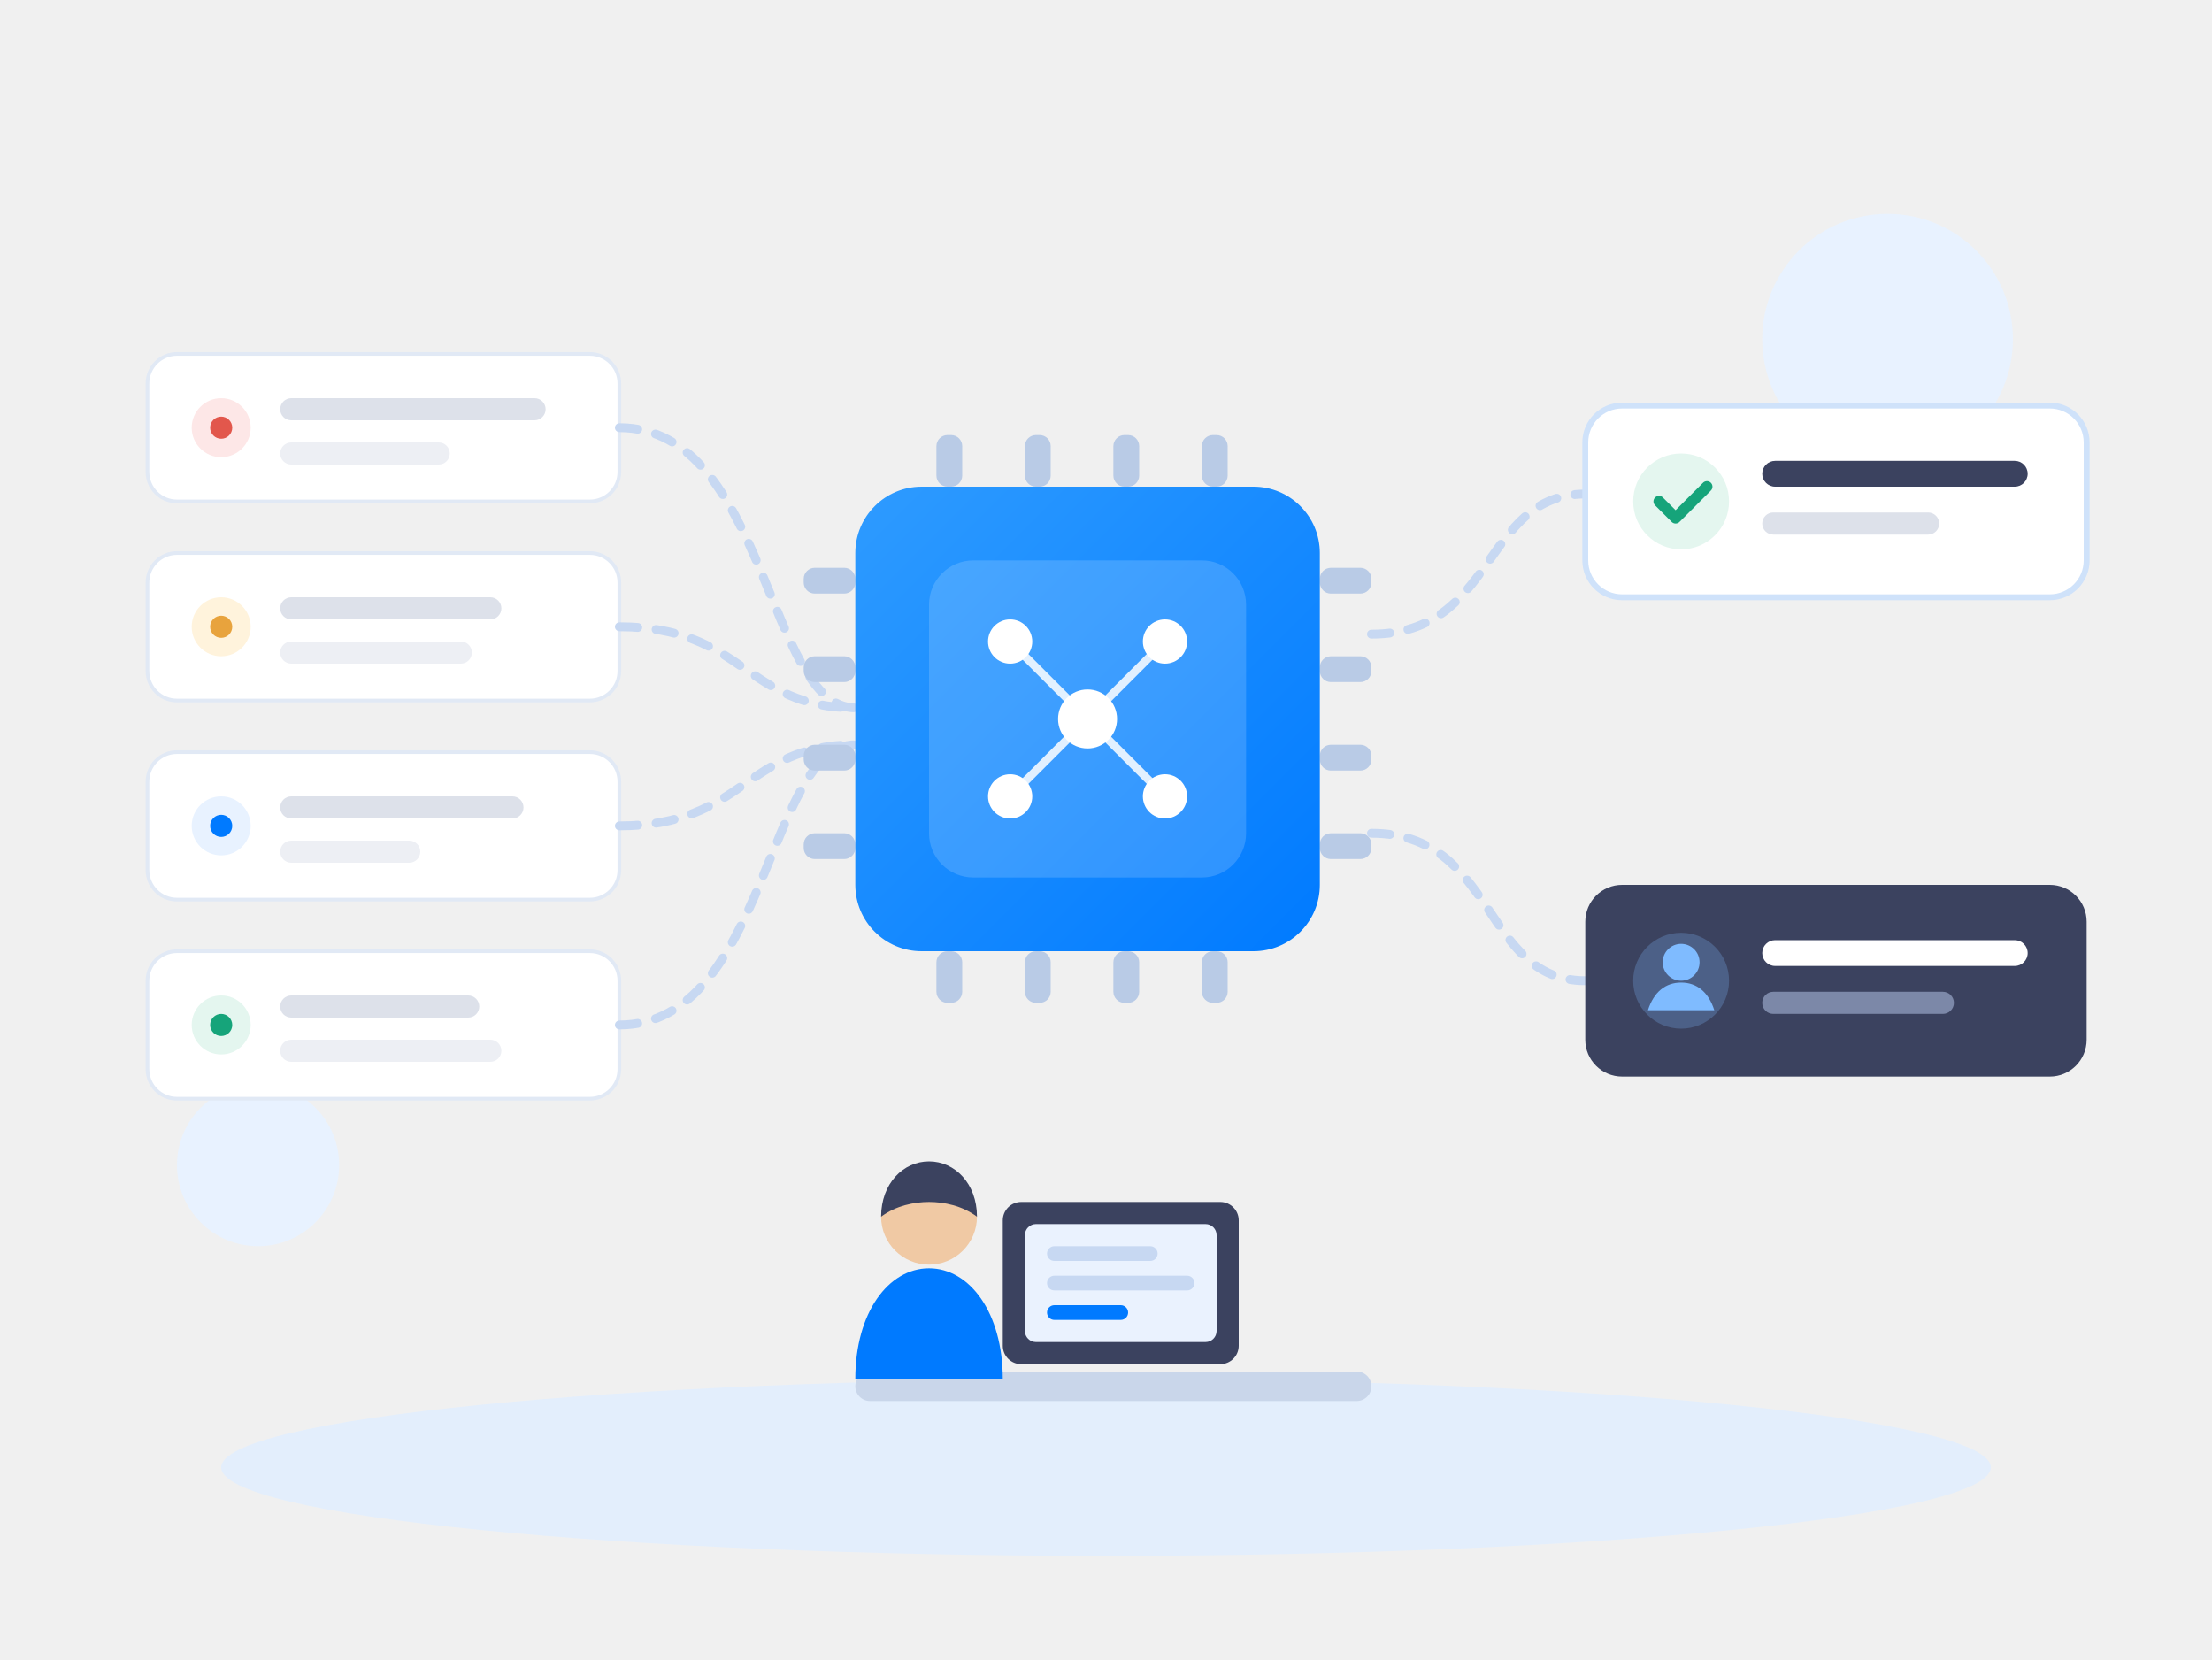
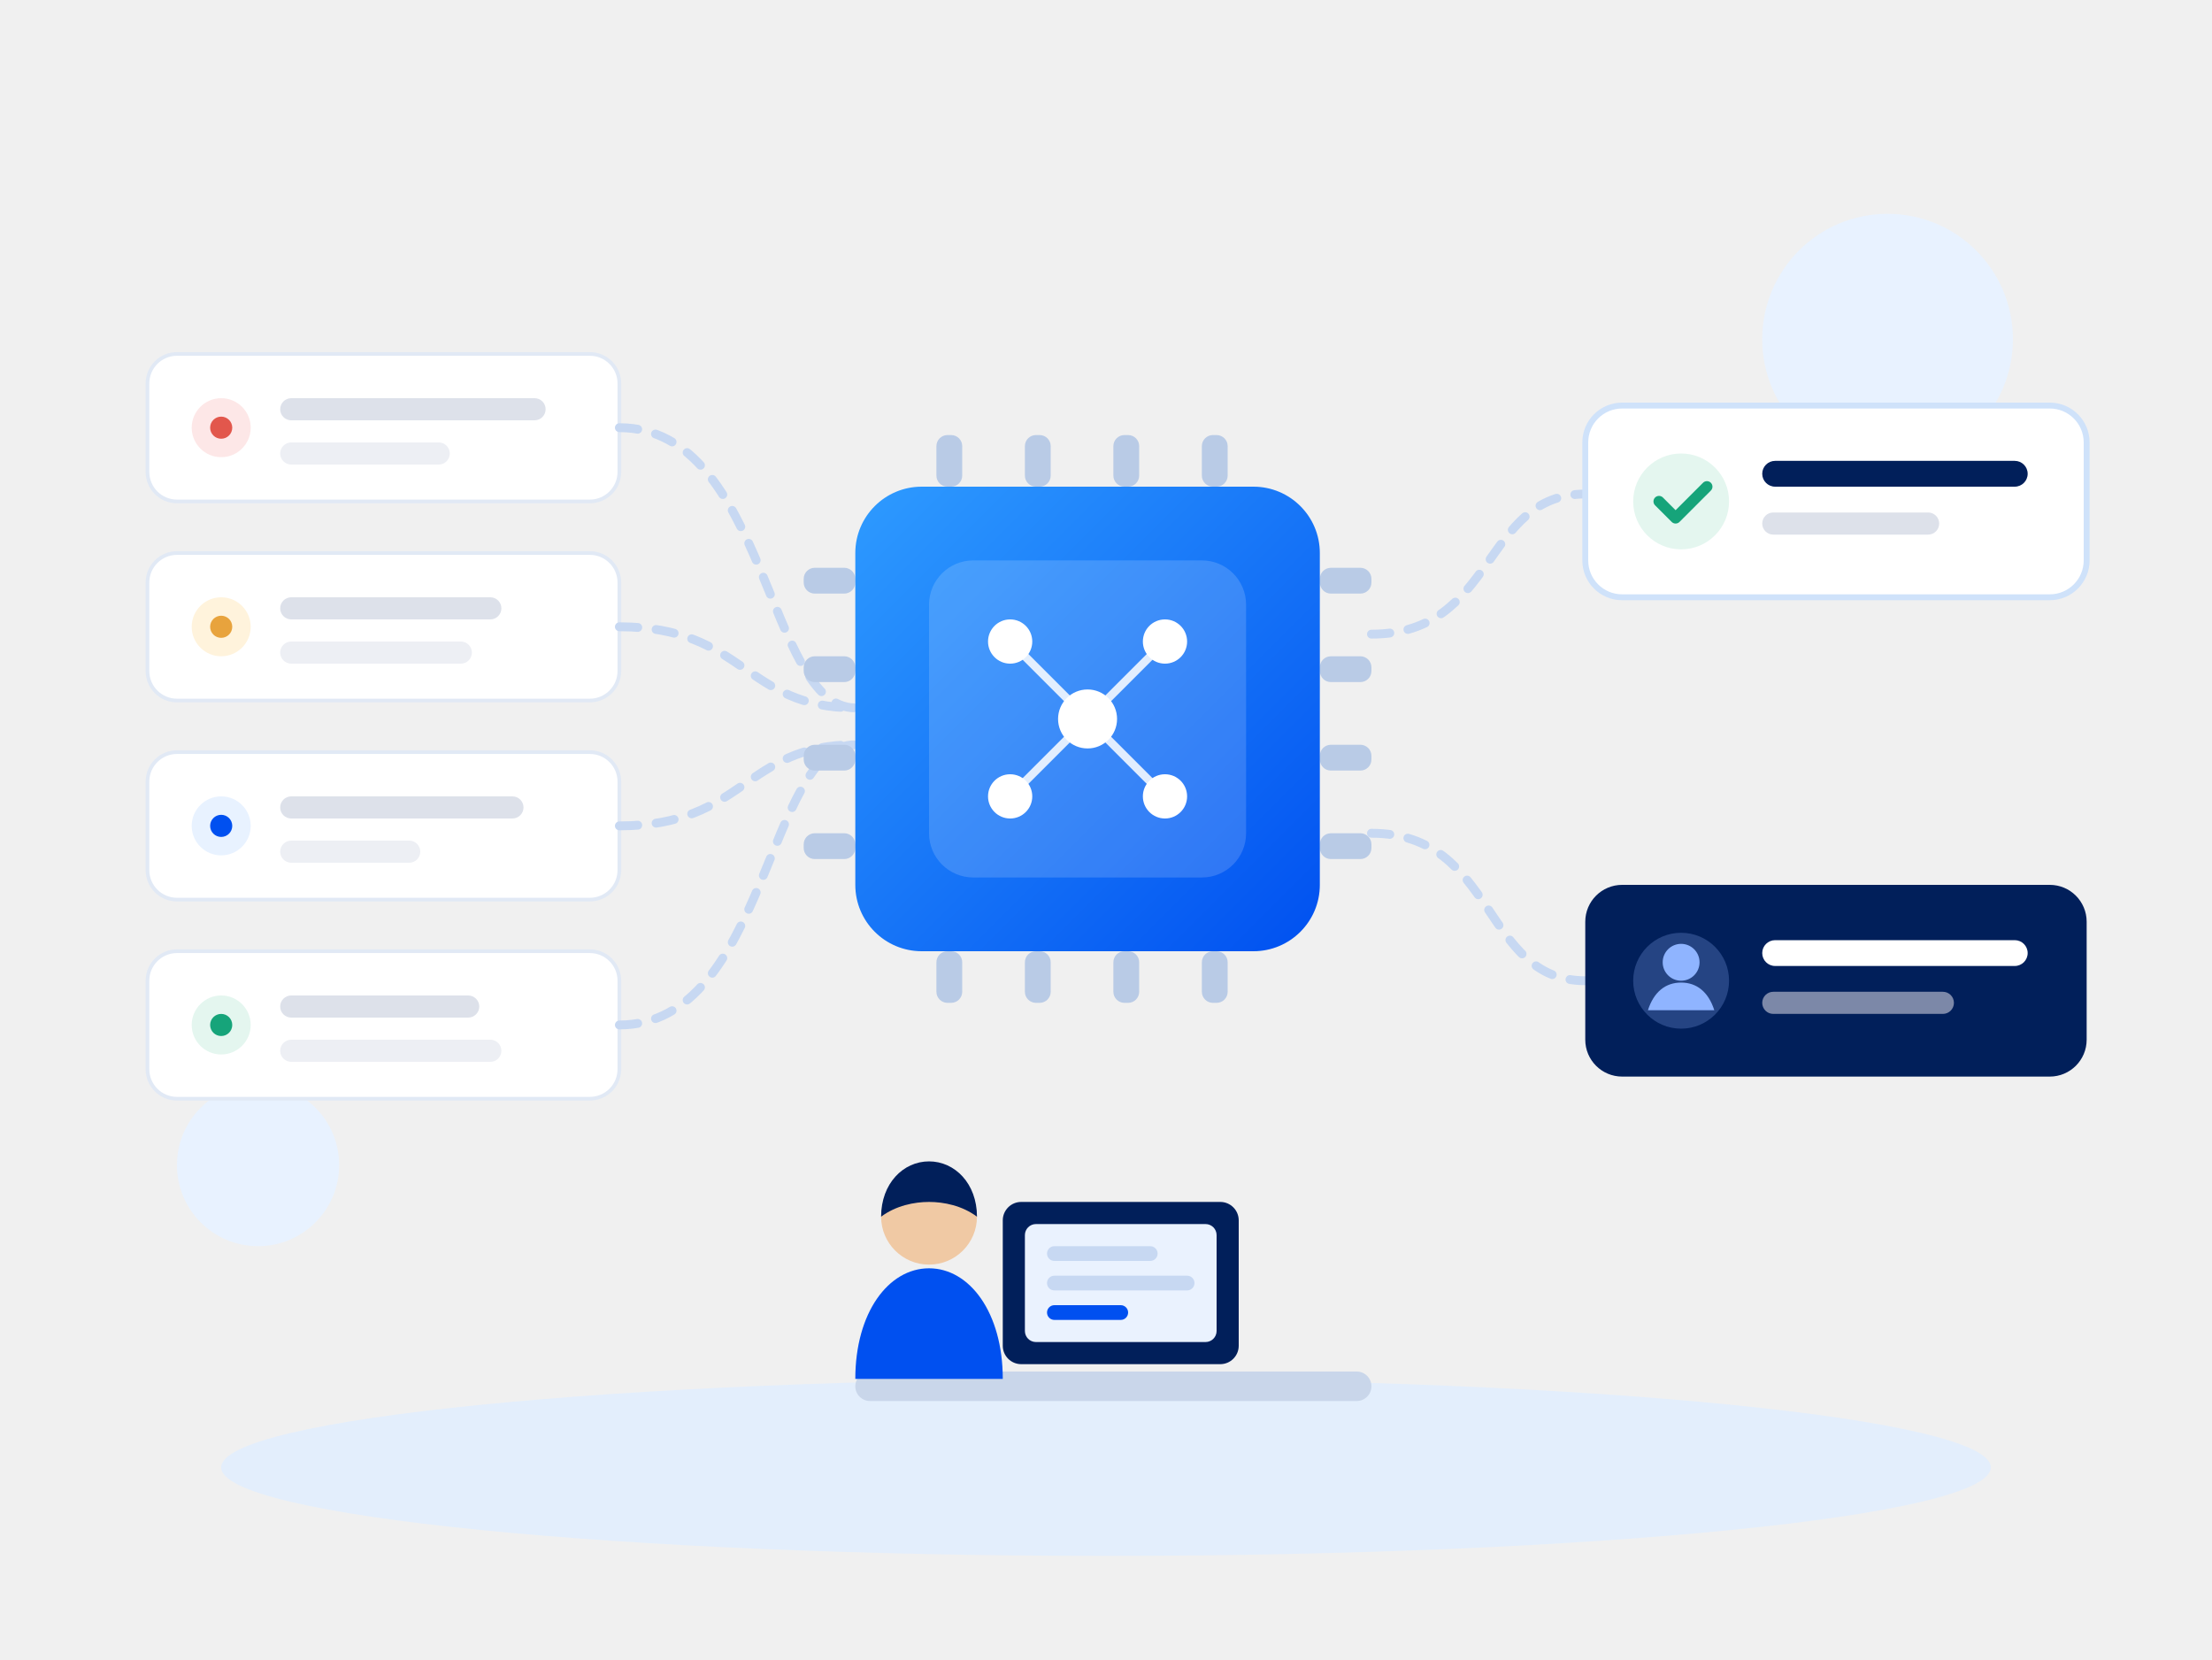
<svg xmlns="http://www.w3.org/2000/svg" viewBox="0 0 600 450" role="img" aria-label="Automation engine triaging tickets, with an engineer reviewing the queue">
  <defs>
    <linearGradient id="chip" x1="0" y1="0" x2="1" y2="1">
      <stop offset="0" stop-color="#2E9BFF" />
-       <stop offset="1" stop-color="#007AFF" />
+       <stop offset="1" stop-color="#0050F0" />
    </linearGradient>
  </defs>
  <ellipse cx="300" cy="398" rx="240" ry="24" fill="#E3EEFC" />
  <circle cx="512" cy="92" r="34" fill="#E8F2FF" />
  <circle cx="70" cy="316" r="22" fill="#E8F2FF" />
  <g>
    <rect x="40" y="96" width="128" height="40" rx="8" fill="#fff" stroke="#E1E9F5" />
    <circle cx="60" cy="116" r="8" fill="#FDE7E7" />
    <circle cx="60" cy="116" r="3" fill="#E2574C" />
    <rect x="76" y="108" width="72" height="6" rx="3" fill="#DDE1EA" />
    <rect x="76" y="120" width="46" height="6" rx="3" fill="#EDEFF4" />
    <rect x="40" y="150" width="128" height="40" rx="8" fill="#fff" stroke="#E1E9F5" />
    <circle cx="60" cy="170" r="8" fill="#FFF3DC" />
    <circle cx="60" cy="170" r="3" fill="#E8A33D" />
    <rect x="76" y="162" width="60" height="6" rx="3" fill="#DDE1EA" />
    <rect x="76" y="174" width="52" height="6" rx="3" fill="#EDEFF4" />
    <rect x="40" y="204" width="128" height="40" rx="8" fill="#fff" stroke="#E1E9F5" />
    <circle cx="60" cy="224" r="8" fill="#E8F2FF" />
-     <circle cx="60" cy="224" r="3" fill="#007AFF" />
+     <circle cx="60" cy="224" r="3" fill="#0050F0" />
    <rect x="76" y="216" width="66" height="6" rx="3" fill="#DDE1EA" />
    <rect x="76" y="228" width="38" height="6" rx="3" fill="#EDEFF4" />
    <rect x="40" y="258" width="128" height="40" rx="8" fill="#fff" stroke="#E1E9F5" />
    <circle cx="60" cy="278" r="8" fill="#E4F6EF" />
    <circle cx="60" cy="278" r="3" fill="#16A47A" />
    <rect x="76" y="270" width="54" height="6" rx="3" fill="#DDE1EA" />
    <rect x="76" y="282" width="60" height="6" rx="3" fill="#EDEFF4" />
  </g>
  <path d="M168 116c40 0 40 76 64 76" fill="none" stroke="#C7D8F2" stroke-width="2.4" stroke-dasharray="5 5" stroke-linecap="round" />
  <path d="M168 170c34 0 34 22 64 22" fill="none" stroke="#C7D8F2" stroke-width="2.4" stroke-dasharray="5 5" stroke-linecap="round" />
  <path d="M168 224c34 0 34-22 64-22" fill="none" stroke="#C7D8F2" stroke-width="2.4" stroke-dasharray="5 5" stroke-linecap="round" />
  <path d="M168 278c40 0 40-76 64-76" fill="none" stroke="#C7D8F2" stroke-width="2.4" stroke-dasharray="5 5" stroke-linecap="round" />
  <g transform="translate(232 132)">
    <g fill="#B9CBE6">
      <rect x="-14" y="22" width="14" height="7" rx="3" />
      <rect x="-14" y="46" width="14" height="7" rx="3" />
      <rect x="-14" y="70" width="14" height="7" rx="3" />
      <rect x="-14" y="94" width="14" height="7" rx="3" />
      <rect x="126" y="22" width="14" height="7" rx="3" />
      <rect x="126" y="46" width="14" height="7" rx="3" />
      <rect x="126" y="70" width="14" height="7" rx="3" />
      <rect x="126" y="94" width="14" height="7" rx="3" />
      <rect x="22" y="-14" width="7" height="14" rx="3" />
      <rect x="46" y="-14" width="7" height="14" rx="3" />
      <rect x="70" y="-14" width="7" height="14" rx="3" />
      <rect x="94" y="-14" width="7" height="14" rx="3" />
      <rect x="22" y="126" width="7" height="14" rx="3" />
      <rect x="46" y="126" width="7" height="14" rx="3" />
      <rect x="70" y="126" width="7" height="14" rx="3" />
      <rect x="94" y="126" width="7" height="14" rx="3" />
    </g>
    <rect x="0" y="0" width="126" height="126" rx="18" fill="url(#chip)" />
    <rect x="20" y="20" width="86" height="86" rx="12" fill="#fff" opacity=".16" />
    <g fill="#fff">
      <circle cx="42" cy="42" r="6" />
      <circle cx="42" cy="84" r="6" />
      <circle cx="84" cy="42" r="6" />
      <circle cx="84" cy="84" r="6" />
      <circle cx="63" cy="63" r="8" />
    </g>
    <g stroke="#fff" stroke-width="2.2" opacity=".85">
      <path d="M42 42l21 21M84 42L63 63M42 84l21-21M84 84L63 63" />
    </g>
  </g>
  <path d="M372 172c34 0 30-38 58-38" fill="none" stroke="#C7D8F2" stroke-width="2.4" stroke-dasharray="5 5" stroke-linecap="round" />
  <path d="M372 226c34 0 30 40 58 40" fill="none" stroke="#C7D8F2" stroke-width="2.4" stroke-dasharray="5 5" stroke-linecap="round" />
  <g transform="translate(430 110)">
    <rect x="0" y="0" width="136" height="52" rx="10" fill="#fff" stroke="#CFE2FA" stroke-width="1.6" />
    <circle cx="26" cy="26" r="13" fill="#E4F6EF" />
    <path d="M20 26l4.5 4.5L33 22" fill="none" stroke="#16A47A" stroke-width="3" stroke-linecap="round" stroke-linejoin="round" />
-     <rect x="48" y="15" width="72" height="7" rx="3.5" fill="#3B425F" />
+     <rect x="48" y="15" width="72" height="7" rx="3.5" fill="#011F5A" />
    <rect x="48" y="29" width="48" height="6" rx="3" fill="#DDE1EA" />
  </g>
  <g transform="translate(430 240)">
-     <rect x="0" y="0" width="136" height="52" rx="10" fill="#3B425F" />
-     <circle cx="26" cy="26" r="13" fill="#7FBBFF" opacity=".25" />
-     <circle cx="26" cy="21" r="5" fill="#7FBBFF" />
-     <path d="M17 34c1.6-5 4.8-7.5 9-7.5s7.4 2.5 9 7.5z" fill="#7FBBFF" />
+     <rect x="0" y="0" width="136" height="52" rx="10" fill="#011F5A" />
+     <circle cx="26" cy="26" r="13" fill="#8FB4FF" opacity=".25" />
+     <circle cx="26" cy="21" r="5" fill="#8FB4FF" />
+     <path d="M17 34c1.6-5 4.8-7.5 9-7.5s7.4 2.5 9 7.5z" fill="#8FB4FF" />
    <rect x="48" y="15" width="72" height="7" rx="3.5" fill="#fff" />
    <rect x="48" y="29" width="52" height="6" rx="3" fill="#7C88A8" />
  </g>
  <g transform="translate(238 296)">
    <rect x="-6" y="76" width="140" height="8" rx="4" fill="#C9D6EA" />
-     <rect x="34" y="30" width="64" height="44" rx="5" fill="#3B425F" />
+     <rect x="34" y="30" width="64" height="44" rx="5" fill="#011F5A" />
    <rect x="40" y="36" width="52" height="32" rx="3" fill="#EAF2FE" />
    <rect x="46" y="42" width="30" height="4" rx="2" fill="#C7D8F2" />
    <rect x="46" y="50" width="40" height="4" rx="2" fill="#C7D8F2" />
-     <rect x="46" y="58" width="22" height="4" rx="2" fill="#007AFF" />
+     <rect x="46" y="58" width="22" height="4" rx="2" fill="#0050F0" />
    <circle cx="14" cy="34" r="13" fill="#F0C9A4" />
-     <path d="M1 34c0-9 6-15 13-15s13 6 13 15c-4-3-9-4-13-4s-9 1-13 4z" fill="#3B425F" />
-     <path d="M-6 78c0-18 9-30 20-30s20 12 20 30z" fill="#007AFF" />
+     <path d="M1 34c0-9 6-15 13-15s13 6 13 15c-4-3-9-4-13-4s-9 1-13 4z" fill="#011F5A" />
+     <path d="M-6 78c0-18 9-30 20-30s20 12 20 30z" fill="#0050F0" />
  </g>
</svg>
